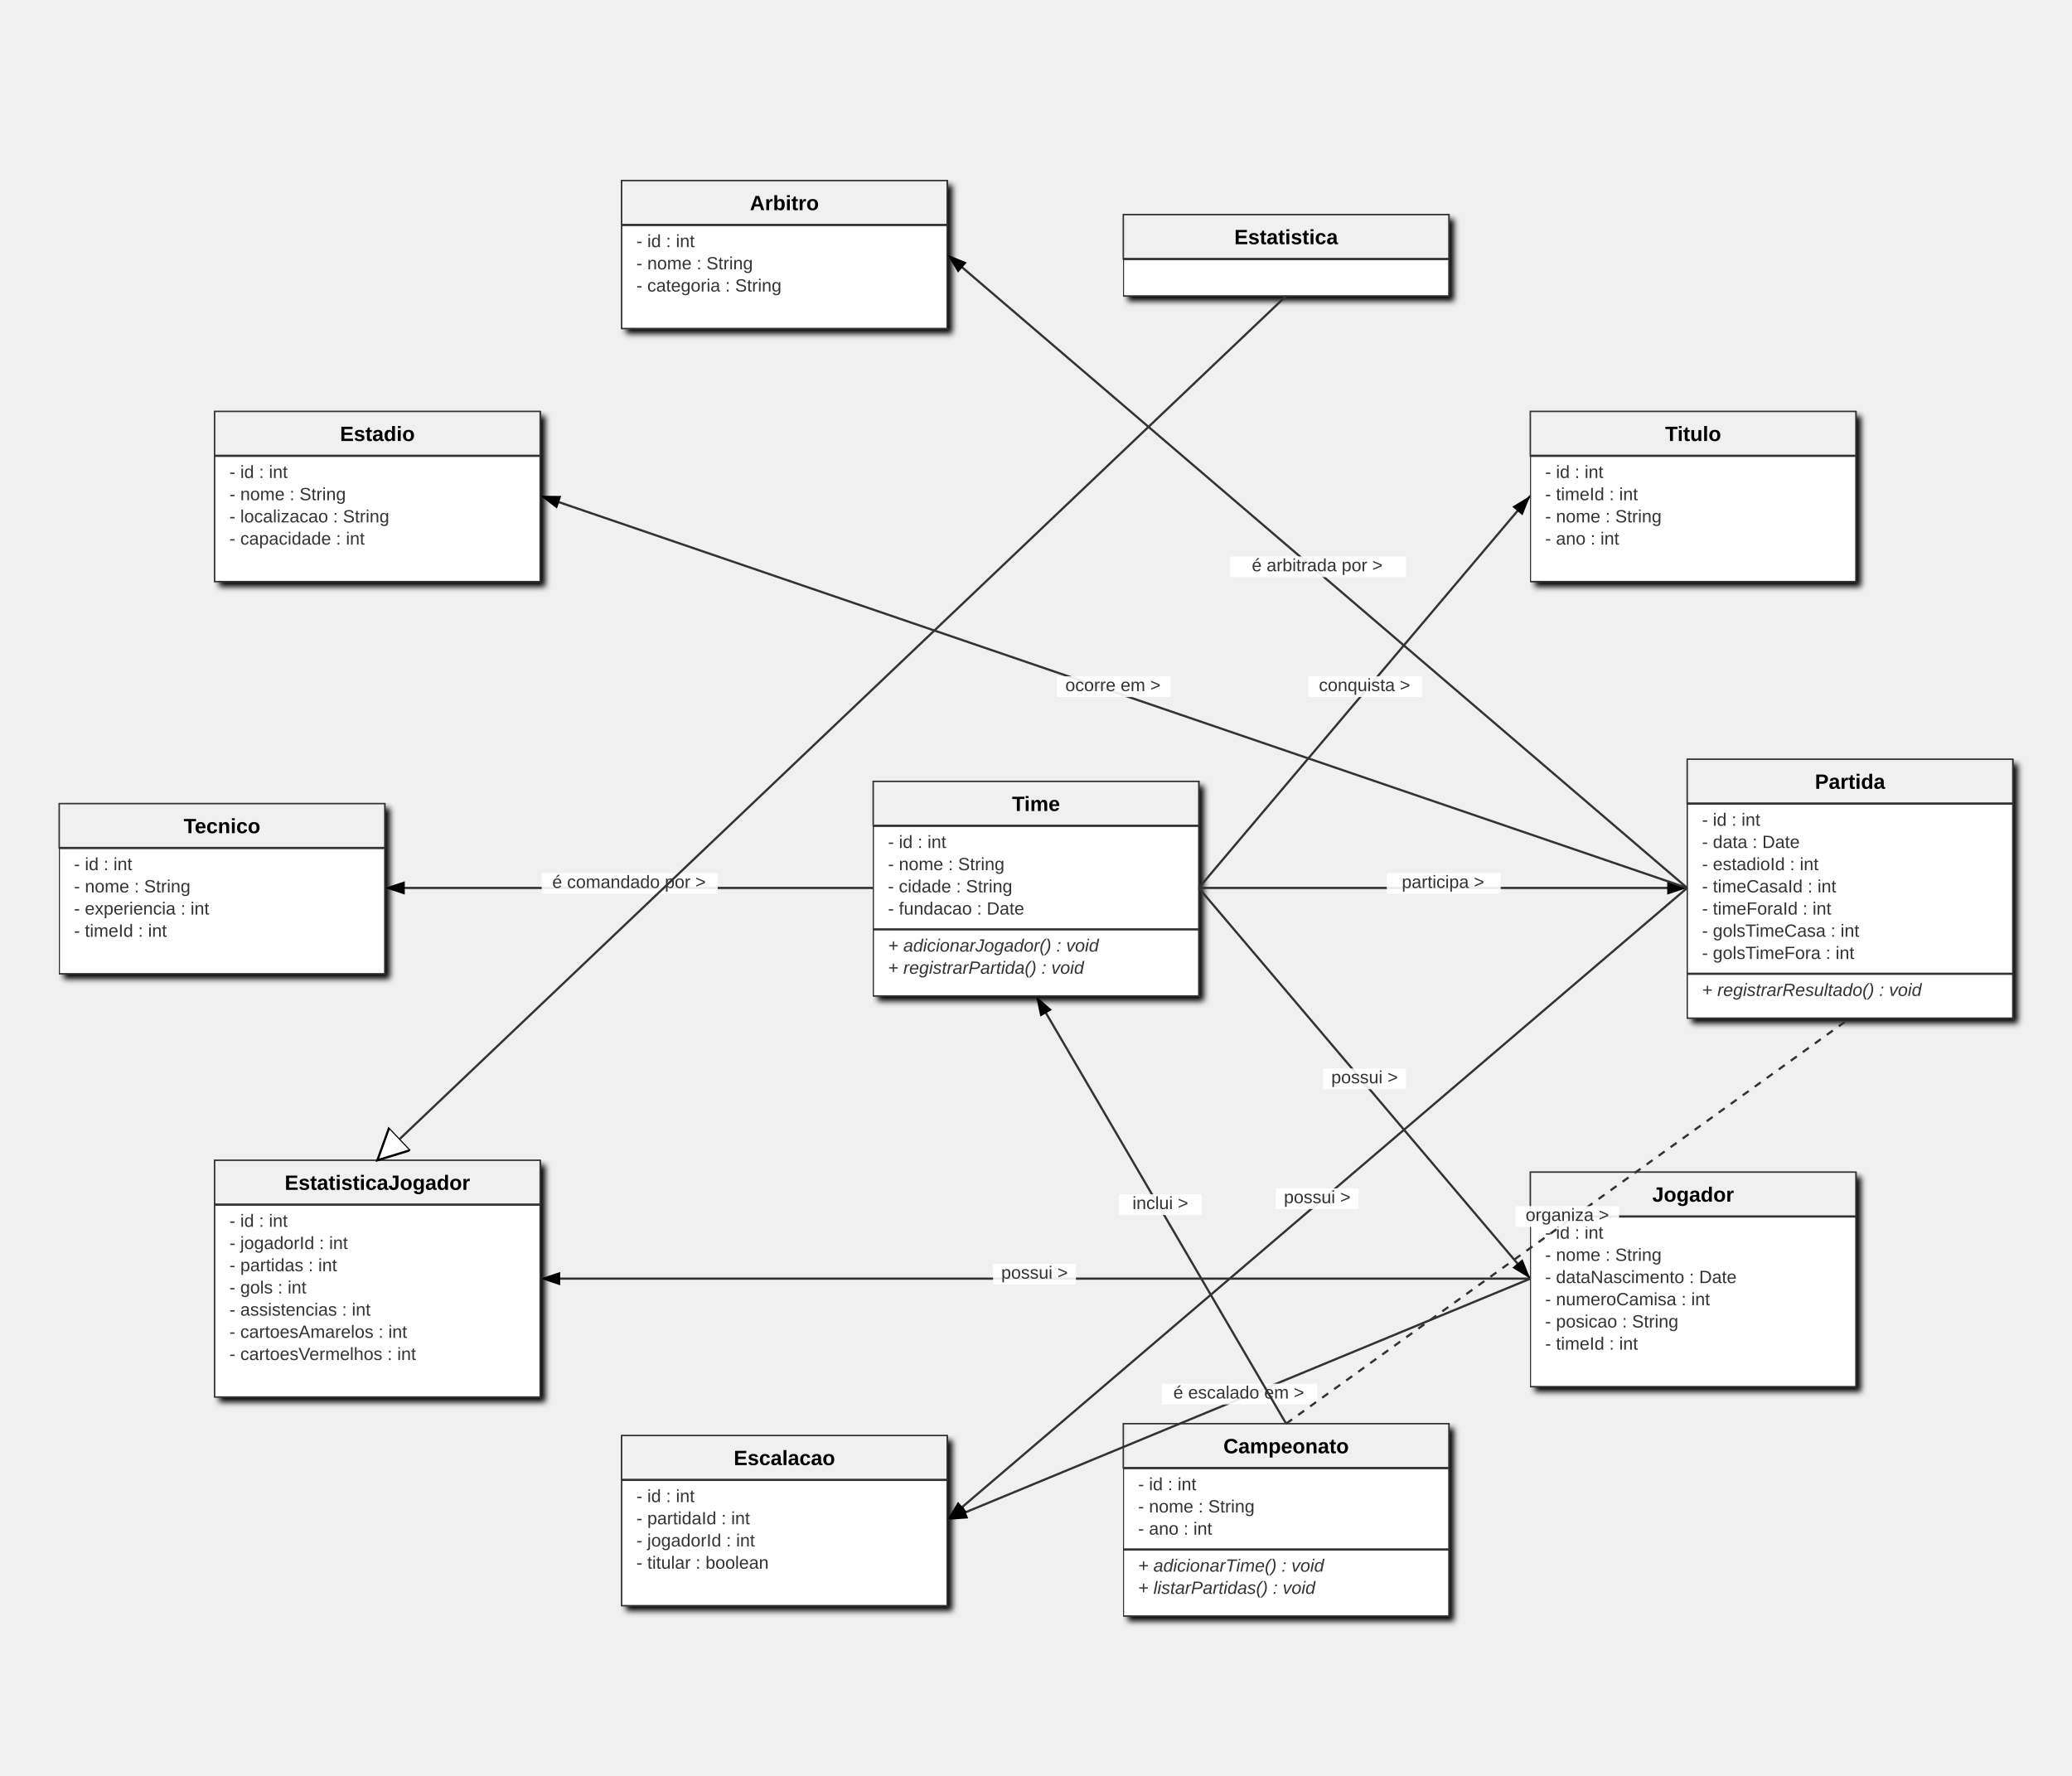
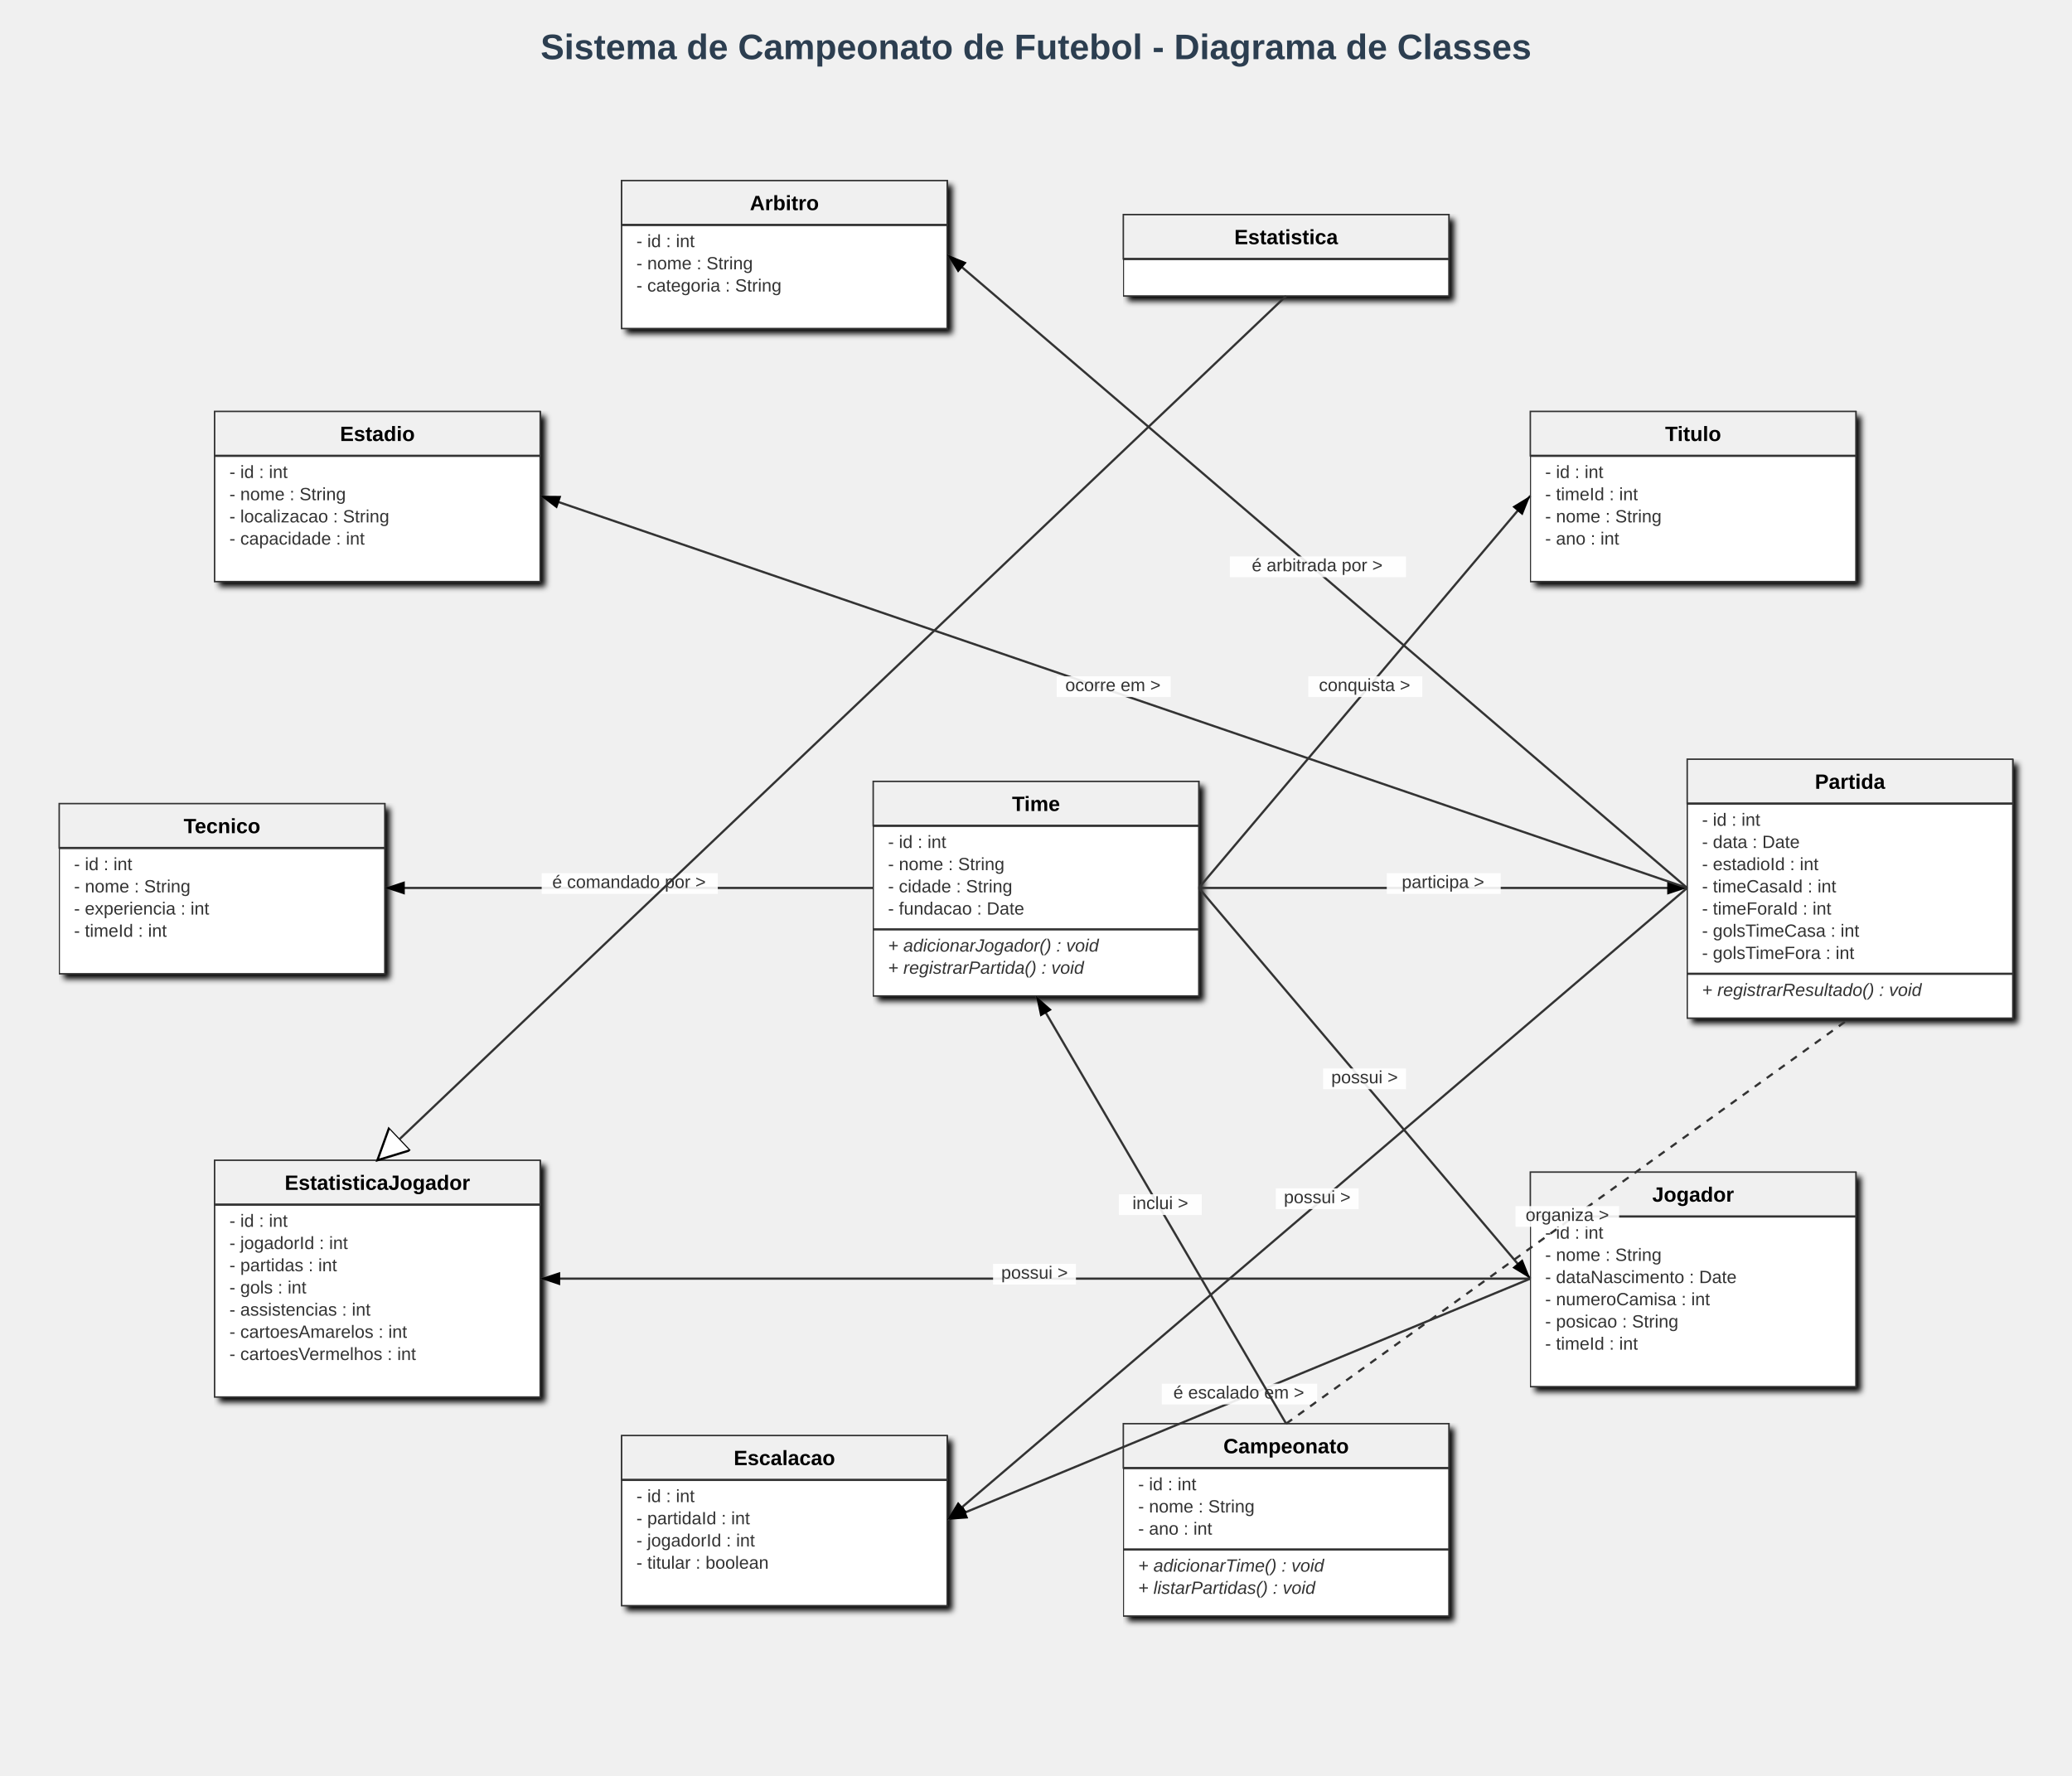
<svg xmlns="http://www.w3.org/2000/svg" width="1400" height="1200">
  <defs>
    <filter id="sombra" x="0" y="0" width="200%" height="200%">
      <feOffset result="offOut" in="SourceAlpha" dx="3" dy="3" />
      <feGaussianBlur result="blurOut" in="offOut" stdDeviation="2" />
      <feBlend in="SourceGraphic" in2="blurOut" mode="normal" />
    </filter>
    <marker id="seta_open" markerWidth="12" markerHeight="12" refX="9" refY="3" orient="auto">
      <path d="M0,0 L0,6 L9,3 z" fill="black" />
    </marker>
    <marker id="seta_heranca" markerWidth="16" markerHeight="16" refX="14" refY="7" orient="auto">
      <path d="M0,0 L14,7 L0,14 L0,0" fill="white" stroke="black" />
    </marker>
    <marker id="seta_agregacao" markerWidth="18" markerHeight="12" refX="16" refY="5" orient="auto">
      <path d="M0,5 L8,0 L16,5 L8,10 z" fill="white" stroke="black" />
    </marker>
    <marker id="seta_composicao" markerWidth="18" markerHeight="12" refX="16" refY="5" orient="auto">
      <path d="M0,5 L8,0 L16,5 L8,10 z" fill="black" stroke="black" />
    </marker>
  </defs>
  <style>
.texto { font-family: Arial, sans-serif; font-size: 12px; fill: #333; }
.titulo { font-family: Arial, sans-serif; font-size: 14px; font-weight: bold; fill: black; }
+ .titulo-diagrama { font-family: Arial, sans-serif; font-size: 24px; font-weight: bold; fill: #2c3e50; }
.box { fill: #fff; stroke: #333; stroke-width: 1; filter: url(#sombra); }
.header-box { fill: #f0f0f0; stroke: #333; stroke-width: 1; }
.linha { stroke: #333; stroke-width: 1.5; }
.label-bg { fill: white; opacity: 0.9; }
</style>
+   <text x="700" y="40" class="titulo-diagrama" text-anchor="middle">Sistema de Campeonato de Futebol - Diagrama de Classes</text>
  <rect x="590" y="528" width="220" height="145" class="box" />
  <rect x="590" y="528" width="220" height="30" class="header-box" />
  <text x="700" y="548" class="titulo" text-anchor="middle">Time</text>
  <line x1="590" y1="558" x2="810" y2="558" class="linha" />
  <text x="600" y="573" class="texto">- id : int</text>
  <text x="600" y="588" class="texto">- nome : String</text>
  <text x="600" y="603" class="texto">- cidade : String</text>
  <text x="600" y="618" class="texto">- fundacao : Date</text>
  <line x1="590" y1="628" x2="810" y2="628" class="linha" />
  <text x="600" y="643" class="texto" style="font-style:italic">+ adicionarJogador() : void</text>
  <text x="600" y="658" class="texto" style="font-style:italic">+ registrarPartida() : void</text>
  <rect x="1140" y="513" width="220" height="175" class="box" />
  <rect x="1140" y="513" width="220" height="30" class="header-box" />
  <text x="1250" y="533" class="titulo" text-anchor="middle">Partida</text>
  <line x1="1140" y1="543" x2="1360" y2="543" class="linha" />
  <text x="1150" y="558" class="texto">- id : int</text>
  <text x="1150" y="573" class="texto">- data : Date</text>
  <text x="1150" y="588" class="texto">- estadioId : int</text>
  <text x="1150" y="603" class="texto">- timeCasaId : int</text>
  <text x="1150" y="618" class="texto">- timeForaId : int</text>
  <text x="1150" y="633" class="texto">- golsTimeCasa : int</text>
  <text x="1150" y="648" class="texto">- golsTimeFora : int</text>
  <line x1="1140" y1="658" x2="1360" y2="658" class="linha" />
  <text x="1150" y="673" class="texto" style="font-style:italic">+ registrarResultado() : void</text>
  <rect x="1034" y="792" width="220" height="145" class="box" />
  <rect x="1034" y="792" width="220" height="30" class="header-box" />
  <text x="1144" y="812" class="titulo" text-anchor="middle">Jogador</text>
  <line x1="1034" y1="822" x2="1254" y2="822" class="linha" />
  <text x="1044" y="837" class="texto">- id : int</text>
  <text x="1044" y="852" class="texto">- nome : String</text>
  <text x="1044" y="867" class="texto">- dataNascimento : Date</text>
  <text x="1044" y="882" class="texto">- numeroCamisa : int</text>
  <text x="1044" y="897" class="texto">- posicao : String</text>
  <text x="1044" y="912" class="texto">- timeId : int</text>
  <rect x="759" y="962" width="220" height="130" class="box" />
  <rect x="759" y="962" width="220" height="30" class="header-box" />
  <text x="869" y="982" class="titulo" text-anchor="middle">Campeonato</text>
  <line x1="759" y1="992" x2="979" y2="992" class="linha" />
  <text x="769" y="1007" class="texto">- id : int</text>
  <text x="769" y="1022" class="texto">- nome : String</text>
  <text x="769" y="1037" class="texto">- ano : int</text>
  <line x1="759" y1="1047" x2="979" y2="1047" class="linha" />
  <text x="769" y="1062" class="texto" style="font-style:italic">+ adicionarTime() : void</text>
  <text x="769" y="1077" class="texto" style="font-style:italic">+ listarPartidas() : void</text>
  <rect x="420" y="970" width="220" height="115" class="box" />
  <rect x="420" y="970" width="220" height="30" class="header-box" />
  <text x="530" y="990" class="titulo" text-anchor="middle">Escalacao</text>
  <line x1="420" y1="1000" x2="640" y2="1000" class="linha" />
  <text x="430" y="1015" class="texto">- id : int</text>
  <text x="430" y="1030" class="texto">- partidaId : int</text>
  <text x="430" y="1045" class="texto">- jogadorId : int</text>
  <text x="430" y="1060" class="texto">- titular : boolean</text>
  <rect x="145" y="784" width="220" height="160" class="box" />
  <rect x="145" y="784" width="220" height="30" class="header-box" />
  <text x="255" y="804" class="titulo" text-anchor="middle">EstatisticaJogador</text>
  <line x1="145" y1="814" x2="365" y2="814" class="linha" />
  <text x="155" y="829" class="texto">- id : int</text>
  <text x="155" y="844" class="texto">- jogadorId : int</text>
  <text x="155" y="859" class="texto">- partidas : int</text>
  <text x="155" y="874" class="texto">- gols : int</text>
  <text x="155" y="889" class="texto">- assistencias : int</text>
  <text x="155" y="904" class="texto">- cartoesAmarelos : int</text>
  <text x="155" y="919" class="texto">- cartoesVermelhos : int</text>
  <rect x="40" y="543" width="220" height="115" class="box" />
  <rect x="40" y="543" width="220" height="30" class="header-box" />
  <text x="150" y="563" class="titulo" text-anchor="middle">Tecnico</text>
  <line x1="40" y1="573" x2="260" y2="573" class="linha" />
  <text x="50" y="588" class="texto">- id : int</text>
  <text x="50" y="603" class="texto">- nome : String</text>
  <text x="50" y="618" class="texto">- experiencia : int</text>
  <text x="50" y="633" class="texto">- timeId : int</text>
  <rect x="145" y="278" width="220" height="115" class="box" />
  <rect x="145" y="278" width="220" height="30" class="header-box" />
  <text x="255" y="298" class="titulo" text-anchor="middle">Estadio</text>
  <line x1="145" y1="308" x2="365" y2="308" class="linha" />
  <text x="155" y="323" class="texto">- id : int</text>
  <text x="155" y="338" class="texto">- nome : String</text>
  <text x="155" y="353" class="texto">- localizacao : String</text>
  <text x="155" y="368" class="texto">- capacidade : int</text>
  <rect x="420" y="122" width="220" height="100" class="box" />
  <rect x="420" y="122" width="220" height="30" class="header-box" />
  <text x="530" y="142" class="titulo" text-anchor="middle">Arbitro</text>
  <line x1="420" y1="152" x2="640" y2="152" class="linha" />
  <text x="430" y="167" class="texto">- id : int</text>
  <text x="430" y="182" class="texto">- nome : String</text>
  <text x="430" y="197" class="texto">- categoria : String</text>
  <rect x="759" y="145" width="220" height="55" class="box" />
  <rect x="759" y="145" width="220" height="30" class="header-box" />
  <text x="869" y="165" class="titulo" text-anchor="middle">Estatistica</text>
  <line x1="759" y1="175" x2="979" y2="175" class="linha" />
  <rect x="1034" y="278" width="220" height="115" class="box" />
  <rect x="1034" y="278" width="220" height="30" class="header-box" />
  <text x="1144" y="298" class="titulo" text-anchor="middle">Titulo</text>
  <line x1="1034" y1="308" x2="1254" y2="308" class="linha" />
  <text x="1044" y="323" class="texto">- id : int</text>
  <text x="1044" y="338" class="texto">- timeId : int</text>
  <text x="1044" y="353" class="texto">- nome : String</text>
  <text x="1044" y="368" class="texto">- ano : int</text>
  <line x1="810" y1="600" x2="1034" y2="864" class="linha" stroke-dasharray="0" marker-end="url(#seta_open)" />
  <rect x="894" y="722" width="56" height="14" class="label-bg" />
  <text x="922" y="732" class="texto" fill="blue" text-anchor="middle">possui &gt;</text>
  <line x1="590" y1="600" x2="260" y2="600" class="linha" stroke-dasharray="0" marker-end="url(#seta_open)" />
  <rect x="366" y="590" width="119" height="14" class="label-bg" />
  <text x="425" y="600" class="texto" fill="blue" text-anchor="middle">é comandado por &gt;</text>
  <line x1="810" y1="600" x2="1034" y2="335" class="linha" stroke-dasharray="0" marker-end="url(#seta_open)" />
  <rect x="884" y="457" width="77" height="14" class="label-bg" />
  <text x="922" y="467" class="texto" fill="blue" text-anchor="middle">conquista &gt;</text>
  <line x1="810" y1="600" x2="1140" y2="600" class="linha" stroke-dasharray="0" marker-end="url(#seta_open)" />
  <rect x="937" y="590" width="77" height="14" class="label-bg" />
  <text x="975" y="600" class="texto" fill="blue" text-anchor="middle">participa &gt;</text>
  <line x1="1034" y1="864" x2="365" y2="864" class="linha" stroke-dasharray="0" marker-end="url(#seta_open)" />
  <rect x="671" y="854" width="56" height="14" class="label-bg" />
  <text x="699" y="864" class="texto" fill="blue" text-anchor="middle">possui &gt;</text>
  <line x1="1034" y1="864" x2="640" y2="1027" class="linha" stroke-dasharray="0" marker-end="url(#seta_open)" />
  <rect x="785" y="935" width="105" height="14" class="label-bg" />
  <text x="837" y="945" class="texto" fill="blue" text-anchor="middle">é escalado em &gt;</text>
  <line x1="1140" y1="600" x2="365" y2="335" class="linha" stroke-dasharray="0" marker-end="url(#seta_open)" />
  <rect x="714" y="457" width="77" height="14" class="label-bg" />
  <text x="752" y="467" class="texto" fill="blue" text-anchor="middle">ocorre em &gt;</text>
  <line x1="1140" y1="600" x2="640" y2="172" class="linha" stroke-dasharray="0" marker-end="url(#seta_open)" />
  <rect x="831" y="376" width="119" height="14" class="label-bg" />
  <text x="890" y="386" class="texto" fill="blue" text-anchor="middle">é arbitrada por &gt;</text>
  <line x1="1140" y1="600" x2="640" y2="1027" class="linha" stroke-dasharray="0" marker-end="url(#seta_open)" />
  <rect x="862" y="803" width="56" height="14" class="label-bg" />
  <text x="890" y="813" class="texto" fill="blue" text-anchor="middle">possui &gt;</text>
  <line x1="869" y1="962" x2="700" y2="673" class="linha" stroke-dasharray="0" marker-end="url(#seta_open)" />
  <rect x="756" y="807" width="56" height="14" class="label-bg" />
  <text x="784" y="817" class="texto" fill="blue" text-anchor="middle">inclui &gt;</text>
  <line x1="869" y1="962" x2="1250" y2="688" class="linha" stroke-dasharray="5,5" marker-end="url(#none)" />
  <rect x="1024" y="815" width="70" height="14" class="label-bg" />
  <text x="1059" y="825" class="texto" fill="blue" text-anchor="middle">organiza &gt;</text>
  <line x1="869" y1="200" x2="255" y2="784" class="linha" stroke-dasharray="0" marker-end="url(#seta_heranca)" />
</svg>
